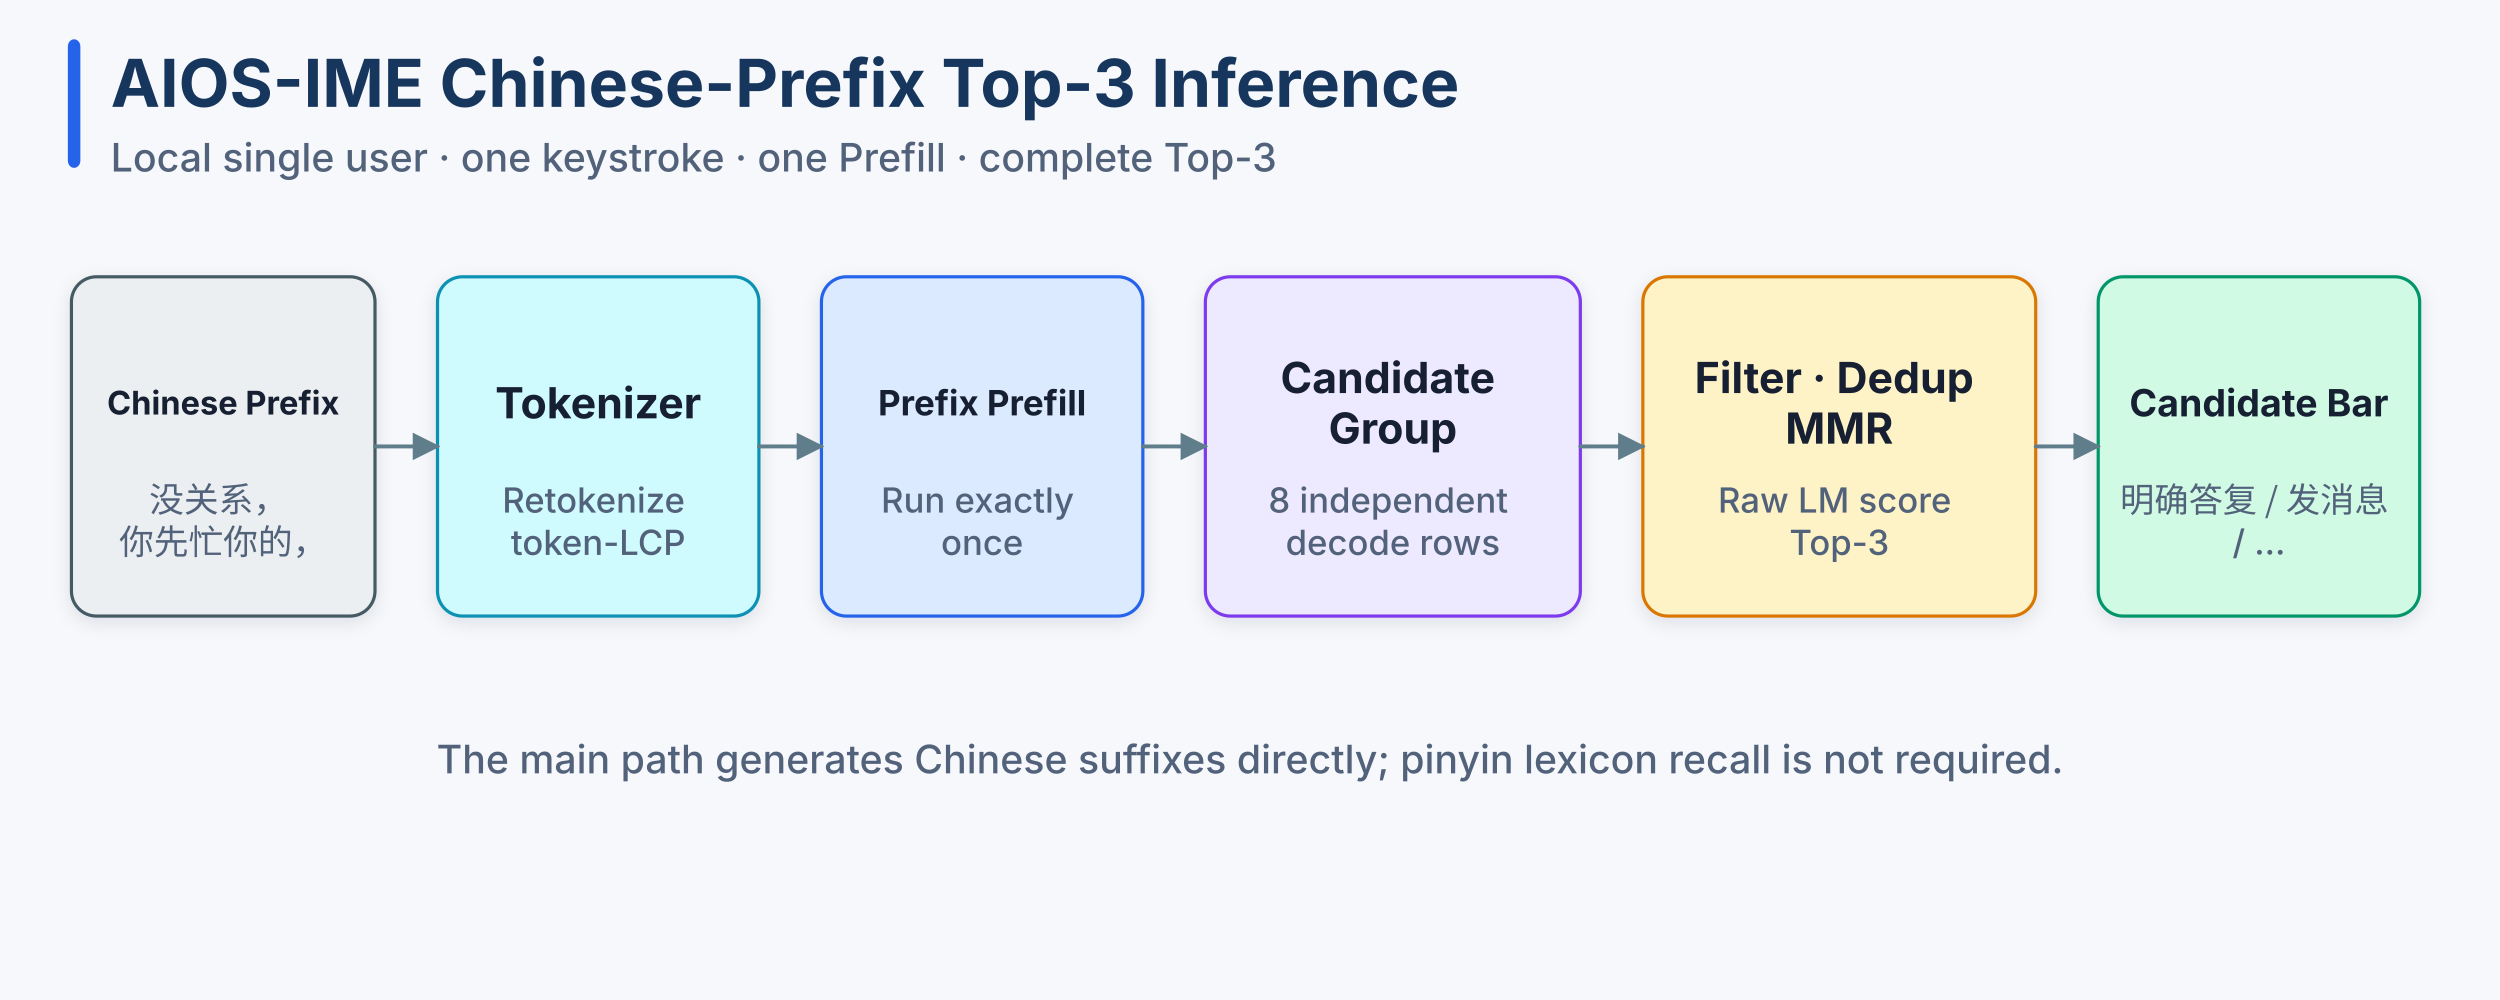
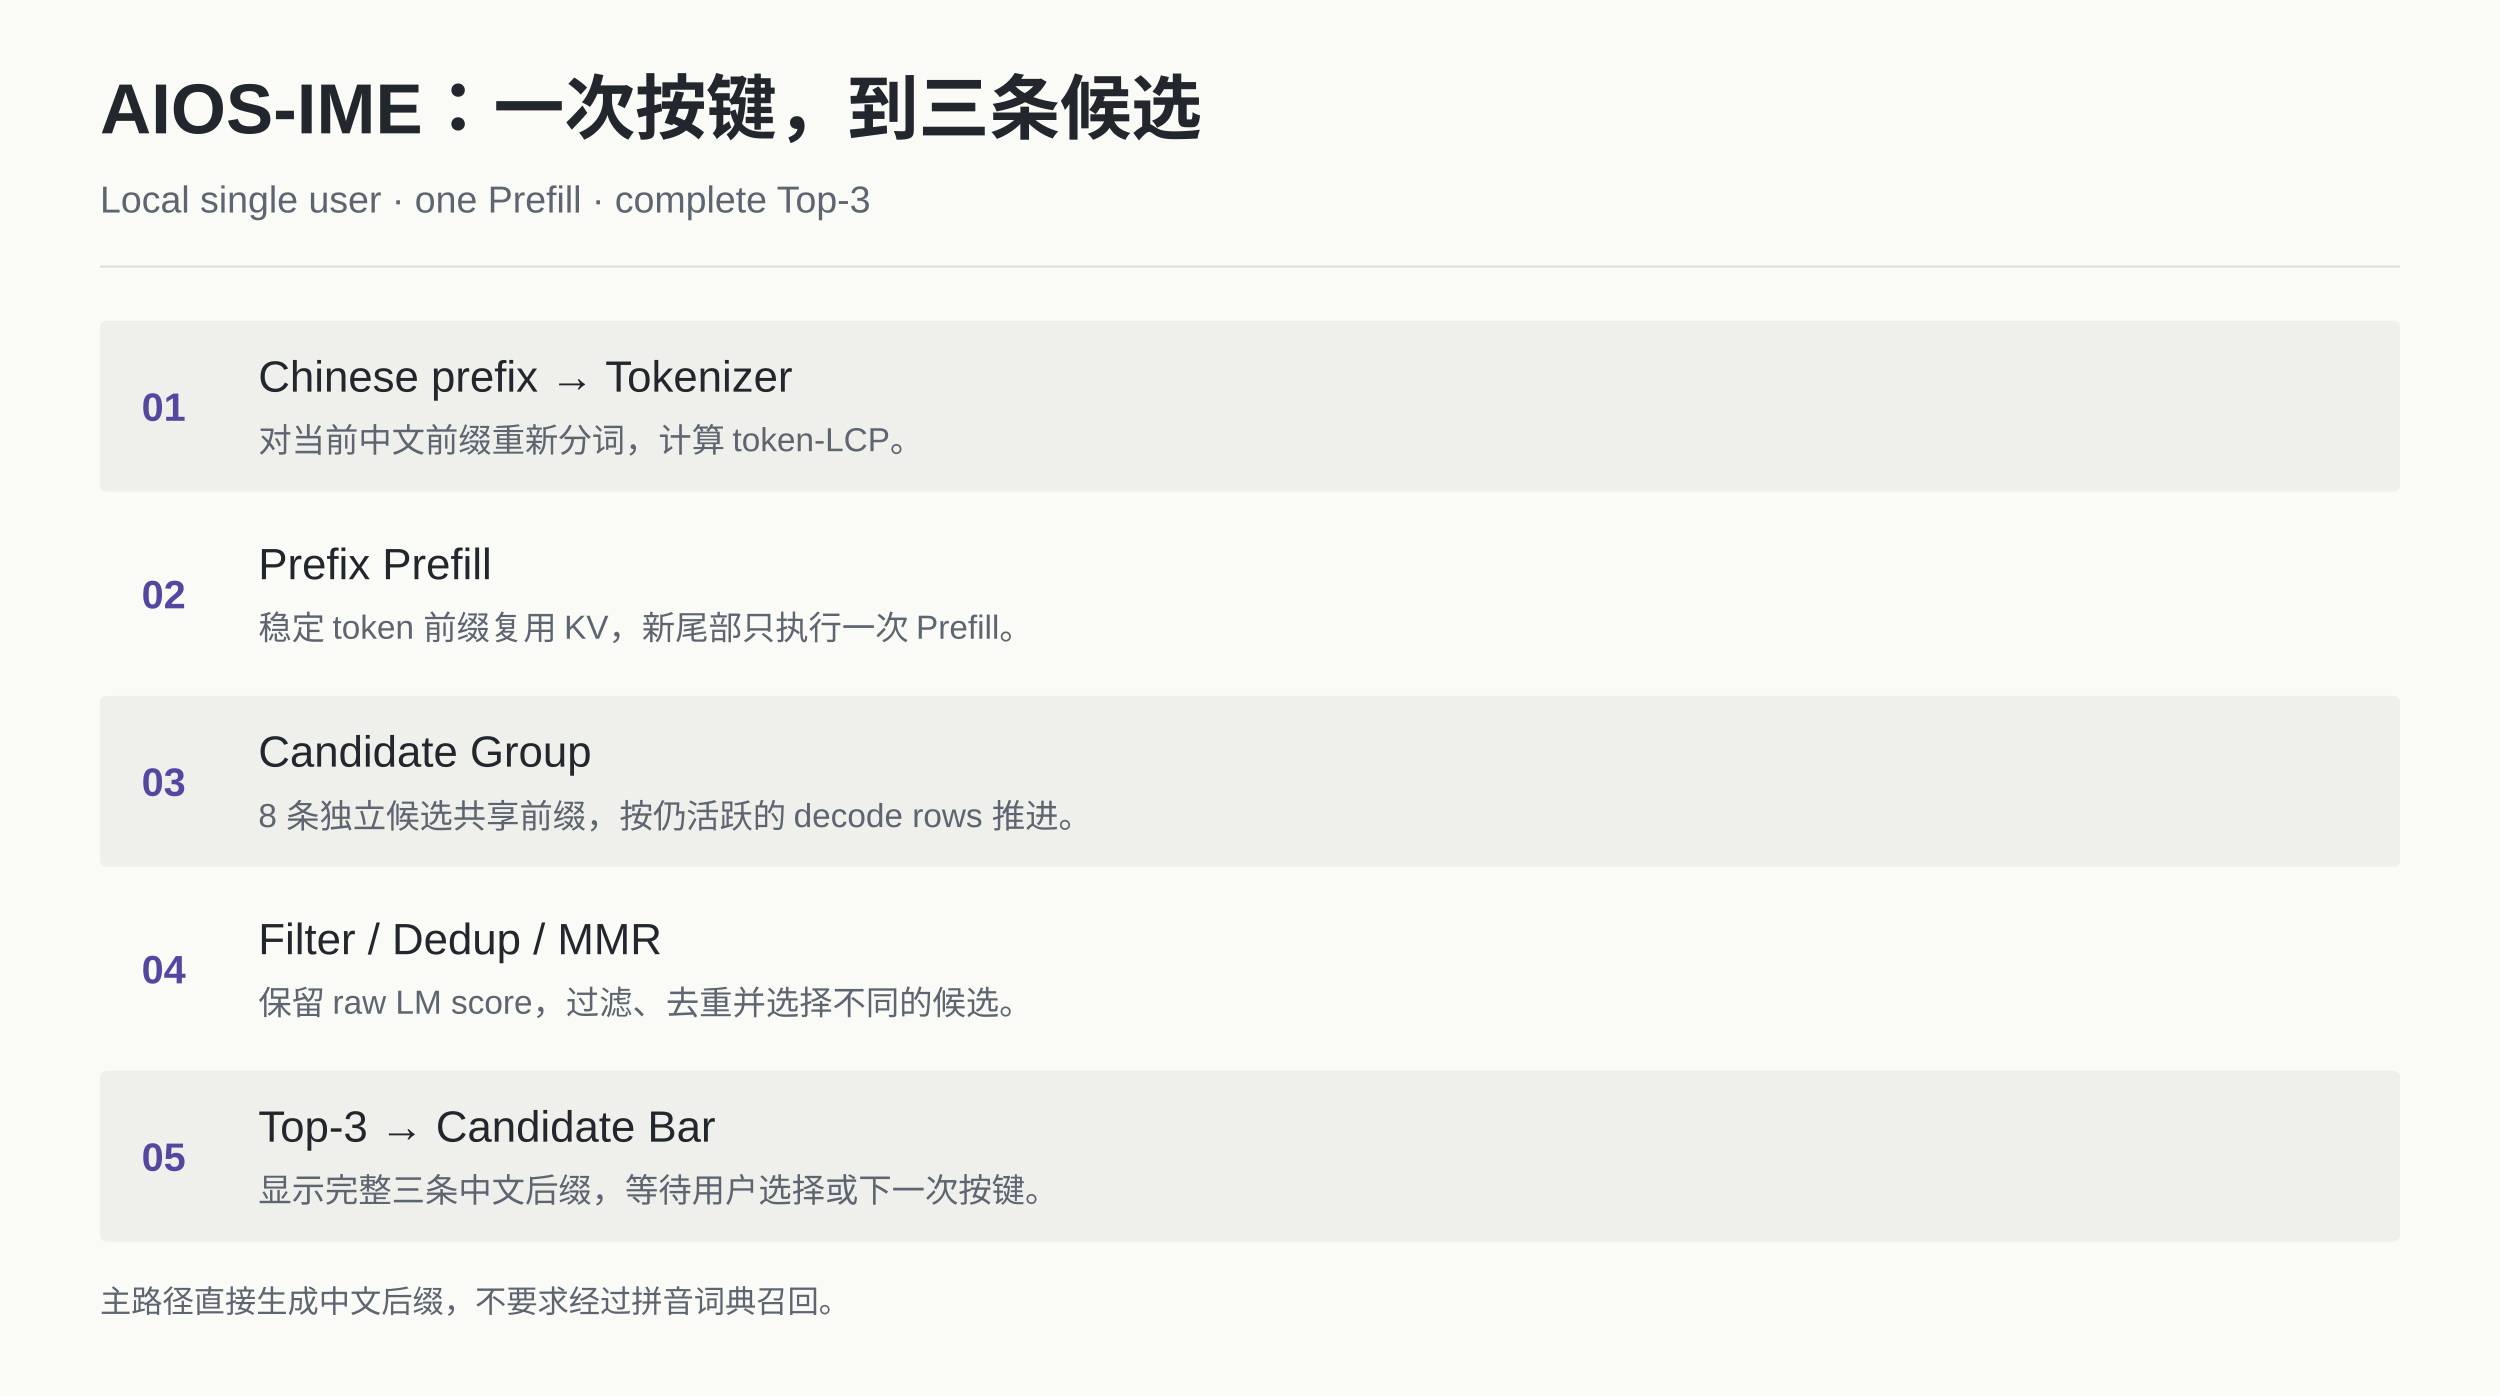
- <svg xmlns="http://www.w3.org/2000/svg" width="1400" height="560" viewBox="0 0 1400 560" role="img" aria-labelledby="title desc" text-rendering="geometricPrecision" shape-rendering="geometricPrecision">
-   <defs>
-     <marker id="arrow" viewBox="0 0 10 10" refX="9" refY="5" markerWidth="7" markerHeight="7" orient="auto-start-reverse">
-       <path d="M 0 0 L 10 5 L 0 10 z" fill="#607d8b" />
-     </marker>
-     <filter id="shadow" x="-20%" y="-20%" width="140%" height="140%">
-       <feDropShadow dx="0" dy="3" stdDeviation="5" flood-color="#0f172a" flood-opacity="0.10" />
-     </filter>
-   </defs>
-   <rect width="100%" height="100%" fill="#f6f8fc" />
-   <rect x="38" y="22" width="7" height="72" rx="4" fill="#2563eb" stroke="none" stroke-width="0" />
-   <text text-anchor="start" dominant-baseline="middle" font-family="Inter, -apple-system, BlinkMacSystemFont, 'Segoe UI', Arial, sans-serif" font-size="37" font-weight="750" fill="#17365d">
-     <tspan x="62" y="46.0" font-family="Inter, -apple-system, BlinkMacSystemFont, 'Segoe UI', Arial, sans-serif">AIOS-IME Chinese-Prefix Top-3 Inference</tspan>
-   </text>
-   <text text-anchor="start" dominant-baseline="middle" font-family="Inter, -apple-system, BlinkMacSystemFont, 'Segoe UI', Arial, sans-serif" font-size="22" font-weight="500" fill="#52627a">
-     <tspan x="62" y="88.0" font-family="Inter, -apple-system, BlinkMacSystemFont, 'Segoe UI', Arial, sans-serif">Local single user · one keystroke · one Prefill · complete Top-3</tspan>
-   </text>
-   <rect x="40" y="155" width="170" height="190" rx="14" fill="#eceff1" stroke="#455a64" stroke-width="1.8" filter="url(#shadow)" />
-   <text text-anchor="middle" dominant-baseline="middle" font-family="Inter, -apple-system, BlinkMacSystemFont, 'Segoe UI', Arial, sans-serif" font-size="18.252" font-weight="700" fill="#172033">
-     <tspan x="125.0" y="225.3" font-family="Inter, -apple-system, BlinkMacSystemFont, 'Segoe UI', Arial, sans-serif">Chinese Prefix</tspan>
-   </text>
-   <text text-anchor="middle" dominant-baseline="middle" font-family="Inter, -apple-system, BlinkMacSystemFont, 'Segoe UI', Arial, sans-serif" font-size="19.429" font-weight="500" fill="#52627a">
-     <tspan x="125.0" y="279.949" font-family="'Noto Sans CJK SC', 'Source Han Sans SC', 'PingFang SC', 'Microsoft YaHei', 'Droid Sans Fallback', sans-serif">没关系，</tspan>
-     <tspan x="125.0" y="303.651" font-family="'Noto Sans CJK SC', 'Source Han Sans SC', 'PingFang SC', 'Microsoft YaHei', 'Droid Sans Fallback', sans-serif">你先忙你的，</tspan>
-   </text>
-   <rect x="245" y="155" width="180" height="190" rx="14" fill="#cffafe" stroke="#0891b2" stroke-width="1.8" filter="url(#shadow)" />
-   <text text-anchor="middle" dominant-baseline="middle" font-family="Inter, -apple-system, BlinkMacSystemFont, 'Segoe UI', Arial, sans-serif" font-size="24.0" font-weight="700" fill="#172033">
-     <tspan x="335.0" y="225.3" font-family="Inter, -apple-system, BlinkMacSystemFont, 'Segoe UI', Arial, sans-serif">Tokenizer</tspan>
-   </text>
-   <text text-anchor="middle" dominant-baseline="middle" font-family="Inter, -apple-system, BlinkMacSystemFont, 'Segoe UI', Arial, sans-serif" font-size="19.429" font-weight="500" fill="#52627a">
-     <tspan x="335.0" y="279.949" font-family="Inter, -apple-system, BlinkMacSystemFont, 'Segoe UI', Arial, sans-serif">Retokenize</tspan>
-     <tspan x="335.0" y="303.651" font-family="Inter, -apple-system, BlinkMacSystemFont, 'Segoe UI', Arial, sans-serif">token-LCP</tspan>
-   </text>
-   <rect x="460" y="155" width="180" height="190" rx="14" fill="#dbeafe" stroke="#2563eb" stroke-width="1.8" filter="url(#shadow)" />
-   <text text-anchor="middle" dominant-baseline="middle" font-family="Inter, -apple-system, BlinkMacSystemFont, 'Segoe UI', Arial, sans-serif" font-size="19.537" font-weight="700" fill="#172033">
-     <tspan x="550.0" y="225.3" font-family="Inter, -apple-system, BlinkMacSystemFont, 'Segoe UI', Arial, sans-serif">Prefix Prefill</tspan>
-   </text>
-   <text text-anchor="middle" dominant-baseline="middle" font-family="Inter, -apple-system, BlinkMacSystemFont, 'Segoe UI', Arial, sans-serif" font-size="19.429" font-weight="500" fill="#52627a">
-     <tspan x="550.0" y="279.949" font-family="Inter, -apple-system, BlinkMacSystemFont, 'Segoe UI', Arial, sans-serif">Run exactly</tspan>
-     <tspan x="550.0" y="303.651" font-family="Inter, -apple-system, BlinkMacSystemFont, 'Segoe UI', Arial, sans-serif">once</tspan>
-   </text>
-   <rect x="675" y="155" width="210" height="190" rx="14" fill="#ede9fe" stroke="#7c3aed" stroke-width="1.8" filter="url(#shadow)" />
-   <text text-anchor="middle" dominant-baseline="middle" font-family="Inter, -apple-system, BlinkMacSystemFont, 'Segoe UI', Arial, sans-serif" font-size="24.0" font-weight="700" fill="#172033">
-     <tspan x="780.0" y="211.14" font-family="Inter, -apple-system, BlinkMacSystemFont, 'Segoe UI', Arial, sans-serif">Candidate</tspan>
-     <tspan x="780.0" y="239.46" font-family="Inter, -apple-system, BlinkMacSystemFont, 'Segoe UI', Arial, sans-serif">Group</tspan>
-   </text>
-   <text text-anchor="middle" dominant-baseline="middle" font-family="Inter, -apple-system, BlinkMacSystemFont, 'Segoe UI', Arial, sans-serif" font-size="19.429" font-weight="500" fill="#52627a">
-     <tspan x="780.0" y="279.949" font-family="Inter, -apple-system, BlinkMacSystemFont, 'Segoe UI', Arial, sans-serif">8 independent</tspan>
-     <tspan x="780.0" y="303.651" font-family="Inter, -apple-system, BlinkMacSystemFont, 'Segoe UI', Arial, sans-serif">decode rows</tspan>
-   </text>
-   <rect x="920" y="155" width="220" height="190" rx="14" fill="#fef3c7" stroke="#d97706" stroke-width="1.8" filter="url(#shadow)" />
-   <text text-anchor="middle" dominant-baseline="middle" font-family="Inter, -apple-system, BlinkMacSystemFont, 'Segoe UI', Arial, sans-serif" font-size="24.0" font-weight="700" fill="#172033">
-     <tspan x="1030.0" y="211.14" font-family="Inter, -apple-system, BlinkMacSystemFont, 'Segoe UI', Arial, sans-serif">Filter · Dedup</tspan>
-     <tspan x="1030.0" y="239.46" font-family="Inter, -apple-system, BlinkMacSystemFont, 'Segoe UI', Arial, sans-serif">MMR</tspan>
-   </text>
-   <text text-anchor="middle" dominant-baseline="middle" font-family="Inter, -apple-system, BlinkMacSystemFont, 'Segoe UI', Arial, sans-serif" font-size="19.429" font-weight="500" fill="#52627a">
-     <tspan x="1030.0" y="279.949" font-family="Inter, -apple-system, BlinkMacSystemFont, 'Segoe UI', Arial, sans-serif">Raw LM score</tspan>
-     <tspan x="1030.0" y="303.651" font-family="Inter, -apple-system, BlinkMacSystemFont, 'Segoe UI', Arial, sans-serif">Top-3</tspan>
-   </text>
-   <rect x="1175" y="155" width="180" height="190" rx="14" fill="#d1fae5" stroke="#059669" stroke-width="1.8" filter="url(#shadow)" />
-   <text text-anchor="middle" dominant-baseline="middle" font-family="Inter, -apple-system, BlinkMacSystemFont, 'Segoe UI', Arial, sans-serif" font-size="21.053" font-weight="700" fill="#172033">
-     <tspan x="1265.0" y="225.3" font-family="Inter, -apple-system, BlinkMacSystemFont, 'Segoe UI', Arial, sans-serif">Candidate Bar</tspan>
-   </text>
-   <text text-anchor="middle" dominant-baseline="middle" font-family="Inter, -apple-system, BlinkMacSystemFont, 'Segoe UI', Arial, sans-serif" font-size="19.188" font-weight="500" fill="#52627a">
-     <tspan x="1265.0" y="280.095" font-family="'Noto Sans CJK SC', 'Source Han Sans SC', 'PingFang SC', 'Microsoft YaHei', 'Droid Sans Fallback', sans-serif">明确答复 / 发消息</tspan>
-     <tspan x="1265.0" y="303.505" font-family="Inter, -apple-system, BlinkMacSystemFont, 'Segoe UI', Arial, sans-serif">/ …</tspan>
-   </text>
-   <line x1="210" y1="250.0" x2="245" y2="250.0" stroke="#607d8b" stroke-width="2.2" stroke-linecap="round" marker-end="url(#arrow)" />
-   <line x1="425" y1="250.0" x2="460" y2="250.0" stroke="#607d8b" stroke-width="2.2" stroke-linecap="round" marker-end="url(#arrow)" />
-   <line x1="640" y1="250.0" x2="675" y2="250.0" stroke="#607d8b" stroke-width="2.2" stroke-linecap="round" marker-end="url(#arrow)" />
-   <line x1="885" y1="250.0" x2="920" y2="250.0" stroke="#607d8b" stroke-width="2.2" stroke-linecap="round" marker-end="url(#arrow)" />
-   <line x1="1140" y1="250.0" x2="1175" y2="250.0" stroke="#607d8b" stroke-width="2.2" stroke-linecap="round" marker-end="url(#arrow)" />
-   <text text-anchor="middle" dominant-baseline="middle" font-family="Inter, -apple-system, BlinkMacSystemFont, 'Segoe UI', Arial, sans-serif" font-size="22" font-weight="500" fill="#52627a">
-     <tspan x="700" y="425.0" font-family="Inter, -apple-system, BlinkMacSystemFont, 'Segoe UI', Arial, sans-serif">The main path generates Chinese suffixes directly; pinyin lexicon recall is not required.</tspan>
-   </text>
+ <svg xmlns="http://www.w3.org/2000/svg" width="1200" height="670" viewBox="0 0 1200 670" role="img" aria-labelledby="title desc">
+   <style>text{font-family:Arial,'PingFang SC','Microsoft YaHei',sans-serif}.title{font-size:34px;font-weight:600;fill:#22272d}.sub{font-size:18px;fill:#5d6570}.body{font-size:21px;fill:#22272d}.label{font-size:16px;fill:#5d6570}.accent{font-size:19px;fill:#5447a0;font-weight:600}.small{font-size:15px;fill:#5d6570}</style>
+   <rect width="1200" height="670" fill="#fafaf7" />
+   <text x="48" y="64" class="title">AIOS-IME：一次按键，到三条候选</text>
+   <text x="48" y="102" class="sub">Local single user · one Prefill · complete Top-3</text>
+   <path d="M48 128 H1152" stroke="#dddeda" />
+   <rect x="48" y="154" width="1104" height="82" rx="3" fill="#efefec" />
+   <text x="68" y="202" class="accent">01</text>
+   <text x="124" y="188" class="body">Chinese prefix → Tokenizer</text>
+   <text x="124" y="217" class="label">对当前中文前缀重新分词，计算 token-LCP。</text>
+   <rect x="48" y="244" width="1104" height="82" rx="3" fill="#fafaf7" />
+   <text x="68" y="292" class="accent">02</text>
+   <text x="124" y="278" class="body">Prefix Prefill</text>
+   <text x="124" y="307" class="label">稳定 token 前缀复用 KV，新尾部只执行一次 Prefill。</text>
+   <rect x="48" y="334" width="1104" height="82" rx="3" fill="#efefec" />
+   <text x="68" y="382" class="accent">03</text>
+   <text x="124" y="368" class="body">Candidate Group</text>
+   <text x="124" y="397" class="label">8 条独立候选共享前缀，按仍活跃的 decode rows 推进。</text>
+   <rect x="48" y="424" width="1104" height="82" rx="3" fill="#fafaf7" />
+   <text x="68" y="472" class="accent">04</text>
+   <text x="124" y="458" class="body">Filter / Dedup / MMR</text>
+   <text x="124" y="487" class="label">保留 raw LM score，过滤、去重并选择不同的候选。</text>
+   <rect x="48" y="514" width="1104" height="82" rx="3" fill="#efefec" />
+   <text x="68" y="562" class="accent">05</text>
+   <text x="124" y="548" class="body">Top-3 → Candidate Bar</text>
+   <text x="124" y="577" class="label">显示完整三条中文后缀，等待用户选择或下一次按键。</text>
+   <text x="48" y="630" class="small">主路径直接生成中文后缀，不要求经过拼音词典召回。</text>
</svg>
